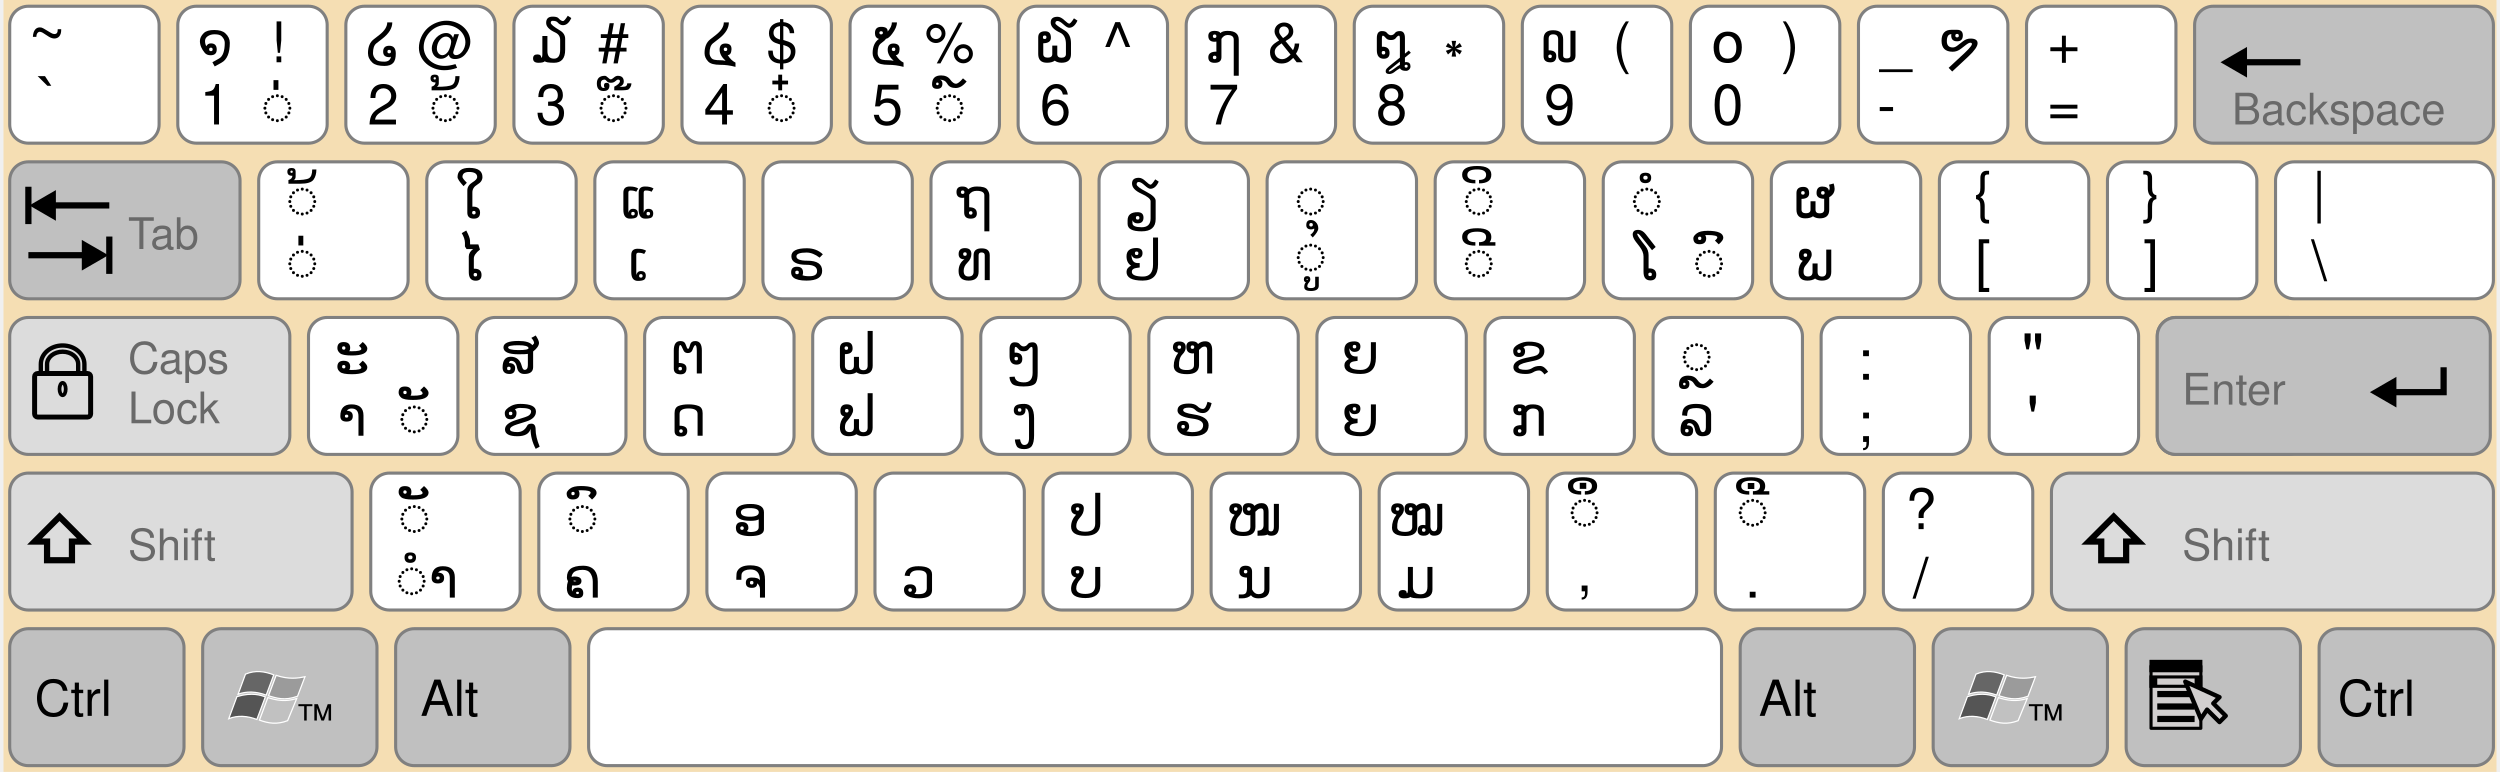
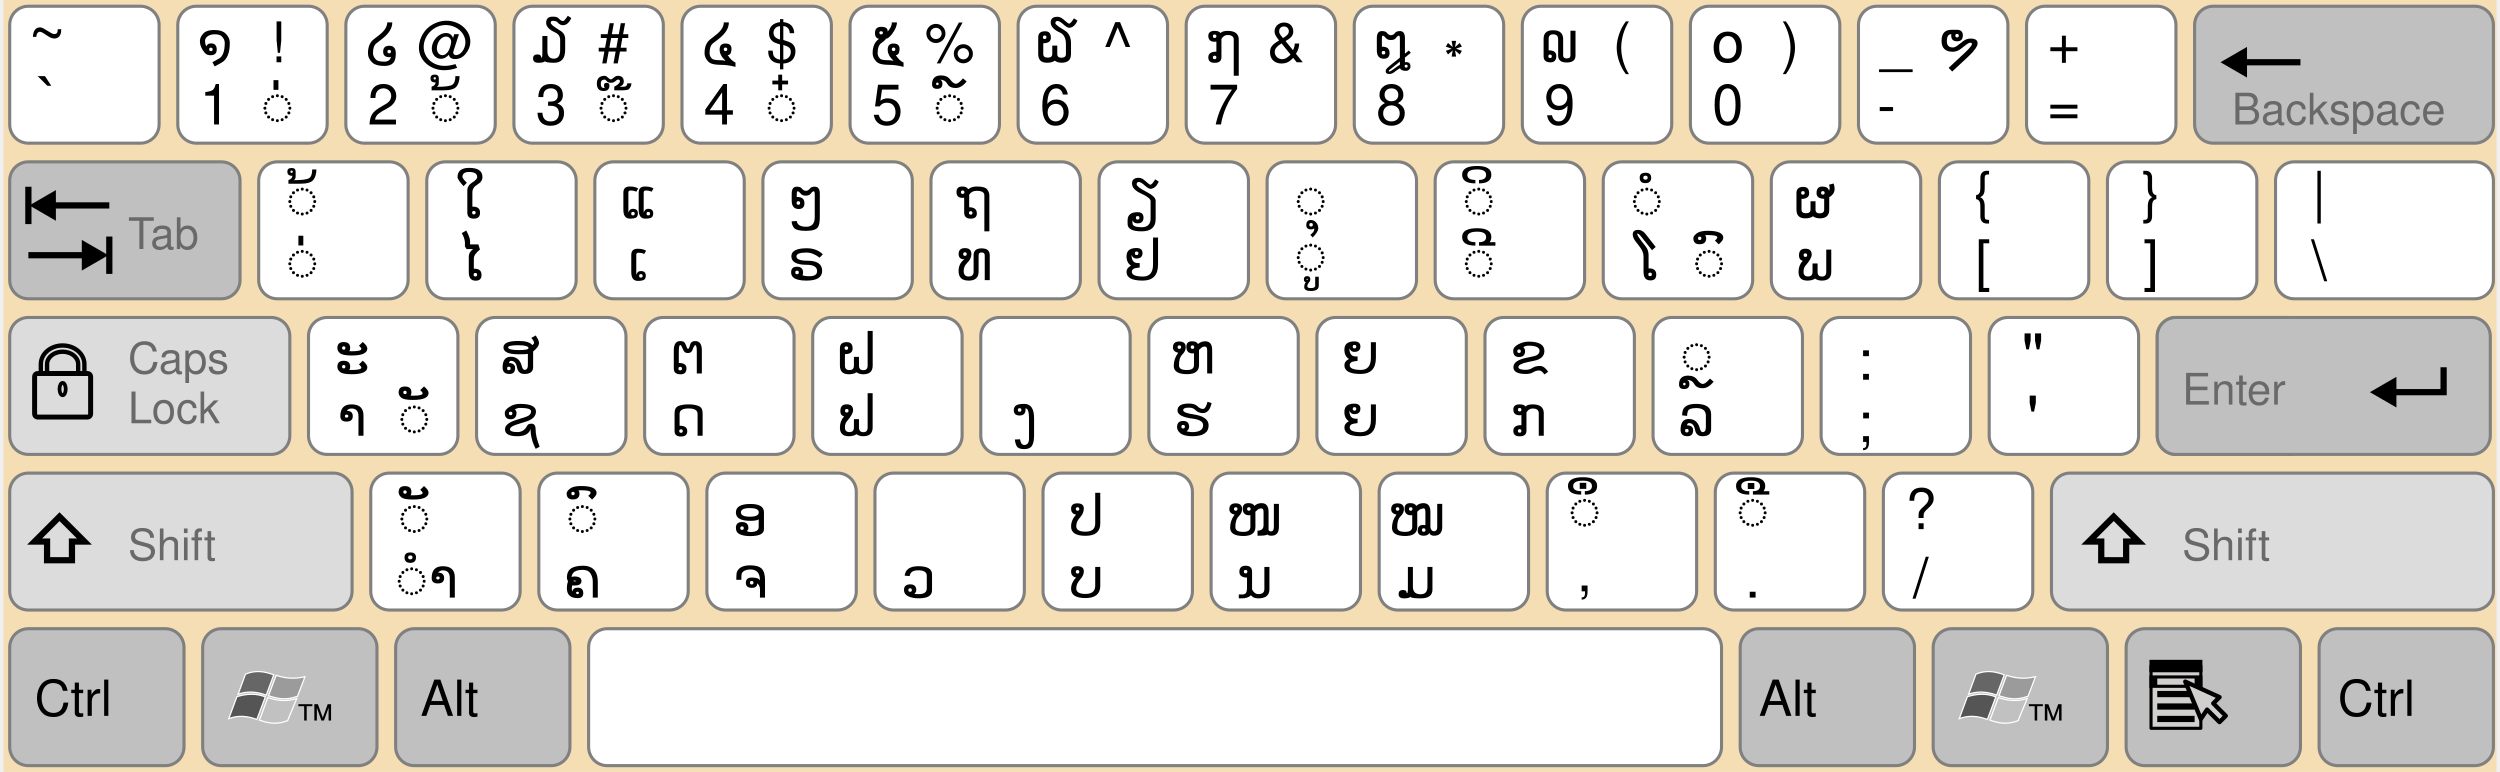
<svg xmlns="http://www.w3.org/2000/svg" xmlns:xlink="http://www.w3.org/1999/xlink" id="svg2" version="1.0" xml:space="preserve" width="800" height="247" viewBox="0 0 801 248" style="display:inline">
  <defs id="defs4">
    <marker id="TriangleOutM" style="overflow:visible" orient="auto" refY="0" refX="0">
      <path id="path4356" style="fill-rule:evenodd;stroke:black;stroke-width:1pt;marker-start:none" d="M 5.77,0 -2.88,5 -2.88,-5 5.77,0 z" transform="scale(0.4,0.4)" />
    </marker>
    <style id="style6" type="text/css">


    
    

      text            { writing-mode:lr-tb;font-weight:normal;font-family:Nimbus Sans L, Arial, sans-serif ;}

      #T_others       { font-size:16px; text-align:start ;text-anchor:start ;}
      #T_alterninsc   { font-size:14px; fill:dimgray    ;fill-opacity:1 ;stroke:none; text-align:start ;text-anchor:start ;}
      #T_stdletters   { font-size:18px; fill:black      ;fill-opacity:1 ;stroke:none; text-align:center;text-anchor:middle;}
      #T_stdspecial   { font-size:18px; fill:black      ;fill-opacity:1 ;stroke:none; text-align:center;text-anchor:middle;}
      #T_intodisuse   { font-size:18px; fill:dimgray    ;fill-opacity:1 ;stroke:none; text-align:center;text-anchor:middle;}
      #T_AltGr        { font-size:18px; fill:blue       ;fill-opacity:1 ;stroke:none; text-align:center;text-anchor:middle;}
      #T_AltGrSh      { font-size:18px; fill:dodgerblue ;fill-opacity:1 ;stroke:none; text-align:center;text-anchor:middle;}
      .T_UpAltGr      { font-size:18px; fill:skyblue    ;}
      .T_DeadKey      { font-size:21px; fill:red        ;font-family:sans ;}

      #T_Lx_AltGr     { font-size:18px; fill:purple     ;fill-opacity:1 ;stroke:none; text-align:center;text-anchor:middle;}
      #T_Lx_AltGrSh   { font-size:18px; fill:blueviolet ;fill-opacity:1 ;stroke:none; text-align:center;text-anchor:middle;}
      .T_Lx_UpAltGr   { font-size:18px; fill:violet     ;font-family:Sans;}
      .T_Lx_DeadKey   { font-size:21px; fill:darkorange ;fill-opacity:1 ;stroke:darkorange;stroke-width:0.6;}

      .T_size_s       { font-size:12px; fill:black      ;fill-opacity:1 ;stroke:none; text-align:start ;text-anchor:start ;}
      .T_size_L       { font-size:21px; }

      #GlyphKey       { fill:white      ;stroke:grey   ;stroke-width:1;}
      #ModifKey       { fill:gainsboro  ;stroke:grey   ;stroke-width:1;}
      #OtherKey       { fill:silver     ;stroke:grey   ;stroke-width:1;}
      .K_AltGr        { fill:lightblue  ;stroke:grey   ;stroke-width:1;}

     
       
    </style>
  </defs>
  <g id="layer1" style="display:inline">
    <rect id="Bckgrd" x="0" y="0" width="801" height="248" style="fill:wheat;stroke:none" />
  </g>
  <g id="layer2" style="display:inline">
    <g id="GlyphKey">
      <rect id="K_kb2a" x="2" y="2" width="48" height="44" rx="6" ry="6" />
      <use id="K_kb2b" xlink:href="#K_kb2a" transform="translate(54,0)" />
      <use id="K_kb2c" xlink:href="#K_kb2a" transform="translate(108,0)" />
      <use id="K_kb2d" xlink:href="#K_kb2a" transform="translate(162,0)" />
      <use id="K_kb2e" xlink:href="#K_kb2a" transform="translate(216,0)" />
      <use id="K_kb2f" xlink:href="#K_kb2a" transform="translate(270,0)" />
      <use id="K_kb2g" xlink:href="#K_kb2a" transform="translate(324,0)" />
      <use id="K_kb2h" xlink:href="#K_kb2a" transform="translate(378,0)" />
      <use id="K_kb2i" xlink:href="#K_kb2a" transform="translate(432,0)" />
      <use id="K_kb2j" xlink:href="#K_kb2a" transform="translate(486,0)" />
      <use id="K_kb2k" xlink:href="#K_kb2a" transform="translate(540,0)" />
      <use id="K_kb2l" xlink:href="#K_kb2a" transform="translate(594,0)" />
      <use id="K_kb2m" xlink:href="#K_kb2a" transform="translate(648,0)" />
      <use id="K_kb3b" xlink:href="#K_kb2a" transform="translate(80,50)" />
      <use id="K_kb3c" xlink:href="#K_kb2a" transform="translate(134,50)" />
      <use id="K_kb3d" xlink:href="#K_kb2a" transform="translate(188,50)" />
      <use id="K_kb3e" xlink:href="#K_kb2a" transform="translate(242,50)" />
      <use id="K_kb3f" xlink:href="#K_kb2a" transform="translate(296,50)" />
      <use id="K_kb3g" xlink:href="#K_kb2a" transform="translate(350,50)" />
      <use id="K_kb3h" xlink:href="#K_kb2a" transform="translate(404,50)" />
      <use id="K_kb3i" xlink:href="#K_kb2a" transform="translate(458,50)" />
      <use id="K_kb3j" xlink:href="#K_kb2a" transform="translate(512,50)" />
      <use id="K_kb3k" xlink:href="#K_kb2a" transform="translate(566,50)" />
      <use id="K_kb3l" xlink:href="#K_kb2a" transform="translate(620,50)" />
      <use id="K_kb3m" xlink:href="#K_kb2a" transform="translate(674,50)" />
      <rect id="K_kb3n" x="730" y="52" width="70" height="44" rx="6" ry="6" />
      <use id="K_kb4b" xlink:href="#K_kb2a" transform="translate(96,100)" />
      <use id="K_kb4c" xlink:href="#K_kb2a" transform="translate(150,100)" />
      <use id="K_kb4d" xlink:href="#K_kb2a" transform="translate(204,100)" />
      <use id="K_kb4e" xlink:href="#K_kb2a" transform="translate(258,100)" />
      <use id="K_kb4f" xlink:href="#K_kb2a" transform="translate(312,100)" />
      <use id="K_kb4g" xlink:href="#K_kb2a" transform="translate(366,100)" />
      <use id="K_kb4h" xlink:href="#K_kb2a" transform="translate(420,100)" />
      <use id="K_kb4i" xlink:href="#K_kb2a" transform="translate(474,100)" />
      <use id="K_kb4j" xlink:href="#K_kb2a" transform="translate(528,100)" />
      <use id="K_kb4k" xlink:href="#K_kb2a" transform="translate(582,100)" />
      <use id="K_kb4l" xlink:href="#K_kb2a" transform="translate(636,100)" />
      <use id="K_kb4m" xlink:href="#K_kb2a" transform="translate(690,100)" />
      <use id="K_kb5c" xlink:href="#K_kb2a" transform="translate(116,150)" />
      <use id="K_kb5d" xlink:href="#K_kb2a" transform="translate(170,150)" />
      <use id="K_kb5e" xlink:href="#K_kb2a" transform="translate(224,150)" />
      <use id="K_kb5f" xlink:href="#K_kb2a" transform="translate(278,150)" />
      <use id="K_kb5g" xlink:href="#K_kb2a" transform="translate(332,150)" />
      <use id="K_kb5h" xlink:href="#K_kb2a" transform="translate(386,150)" />
      <use id="K_kb5i" xlink:href="#K_kb2a" transform="translate(440,150)" />
      <use id="K_kb5j" xlink:href="#K_kb2a" transform="translate(494,150)" />
      <use id="K_kb5k" xlink:href="#K_kb2a" transform="translate(548,150)" />
      <use id="K_kb5l" xlink:href="#K_kb2a" transform="translate(602,150)" />
      <rect id="K_kb6d" x="188" y="202" width="364" height="44" rx="6" ry="6" />
    </g>
    <g id="ModifKey">
      <rect id="K_kb4a" x="2" y="102" width="90" height="44" rx="6" ry="6" />
      <rect id="K_kb5a" x="2" y="152" width="110" height="44" rx="6" ry="6" />
      <rect id="K_kb5m" x="658" y="152" width="142" height="44" rx="6" ry="6" />
    </g>
    <g id="OtherKey">
      <rect id="K_kb2n" x="704" y="2" width="96" height="44" rx="6" ry="6" />
      <rect id="K_kb3a" x="2" y="52" width="74" height="44" rx="6" ry="6" />
      <rect id="K_kb4n" x="692" y="102" width="107" height="44" rx="6" ry="6" />
      <rect id="K_kb6a" x="2" y="202" width="56" height="44" rx="6" ry="6" />
      <rect id="K_kb6b" x="64" y="202" width="56" height="44" rx="6" ry="6" />
      <rect id="K_kb6c" x="126" y="202" width="56" height="44" rx="6" ry="6" />
      <rect id="K_kb6k" x="558" y="202" width="56" height="44" rx="6" ry="6" />
      <rect id="K_kb6l" x="620" y="202" width="56" height="44" rx="6" ry="6" />
      <rect id="K_kb6m" x="682" y="202" width="56" height="44" rx="6" ry="6" />
      <rect id="K_kb6n" x="744" y="202" width="56" height="44" rx="6" ry="6" />
    </g>
  </g>
  <g id="DrawedInscr" style="display:inline">
    <g id="S_kb6b" style="stroke:white;stroke-width:0.4">
      <path id="WinLogo-1" style="fill:#666" d="M 75.38,223.05 C 78.27,222 81.28,222.2 84.41,223.34 L 86.84,216.82 C 83.92,215.72 80.95,215.23 77.75,216.6 L 75.38,223.05 z" />
      <path id="WinLogo-2" style="fill:#9b9b9b" d="M 87.6,216.98 C 91.71,218.37 94.64,217.9 96.86,217.44 L 94.48,223.7 C 90.21,225.27 87.64,224.25 85.14,223.55 L 87.6,216.98 z" />
      <path id="WinLogo-3" style="fill:#c1c1c1" d="M 84.94,224.13 C 87.69,225.01 90.58,225.56 94.22,224.43 L 91.29,231.55 C 87.82,232.87 85.18,232.42 82.23,231.37 L 84.94,224.13 z" />
      <path id="WinLogo-4" style="fill:#555" d="M 72.38,230.91 C 75.31,229.76 78.33,230 81.41,231.16 L 84.14,223.9 C 82.86,223.47 80,222.29 75,223.82 L 72.38,230.91 z" />
      <text id="WinLogo-5" x="94" y="235" class="T_size_s">™</text>
    </g>
    <use id="S_kb6l" xlink:href="#S_kb6b" transform="translate(556,0)" x="0" y="0" width="1" height="1" />
    <g id="S_kb6m">
      <rect id="Menu-1" x="690" y="214" width="16" height="20" style="fill:#d2cfcf;stroke:black;stroke-width:1;stroke-linecap:round;stroke-linejoin:round" />
      <path id="Menu-2" style="fill:none;stroke:black;stroke-width:4;stroke-linecap:square;stroke-linejoin:miter" d="M 691.5,214 704.5,214 M 691.5,219 704.5,219" />
      <path id="Menu-3" style="fill:none;stroke:black;stroke-width:2;stroke-linecap:square;stroke-linejoin:miter" d="M 693,223 703,223 M 693,227 703,227 M 693,231 703,231" />
      <path id="Menu-4" style="fill:none;stroke:#d2cfcf;stroke-width:2;stroke-linecap:square;stroke-linejoin:miter" d="M 693,219 703,219" />
      <path id="Menu-arrow" style="fill:#d2cfcf;stroke:black;stroke-width:1.4;stroke-linecap:butt;stroke-linejoin:round" d="M 706,231 708,228 712,232 714,230 710,226 712,224 701,219 706,231 z" />
    </g>
    <path id="S_kb2n" style="fill:none;stroke:black;stroke-width:2;marker-end:url(#TriangleOutM)" d="M 738,20 718,20" />
    <g id="sublayer3a" style="display:inline">
      <path id="S_kb3a-l1" style="fill:none;stroke:black;stroke-width:2;marker-end:url(#TriangleOutM)" d="M 34,66 14,66" />
      <path id="S_kb3a-l2" style="fill:none;stroke:black;stroke-width:2" d="M 8,60 8,72" />
      <path id="S_kb3a-r1" style="fill:none;stroke:black;stroke-width:2;marker-end:url(#TriangleOutM)" d="M 8,82 28,82" />
      <path id="S_kb3a-r2" style="fill:none;stroke:black;stroke-width:2" d="M 34,76 34,88" />
      <path id="S_kb5a" style="fill:none;stroke:black;stroke-width:2" d="M 18,166 10,174 14,174 14,180 22,180 22,174 26,174 z" />
      <use id="S_kb5n" xlink:href="#S_kb5a" transform="translate(660,0)" x="0" y="0" width="1" height="1" />
      <path id="S_kb4n" style="fill:none;stroke:black;stroke-width:2;marker-end:url(#TriangleOutM)" d="M 784,118 784,126 766,126" />
      <g id="S_kb4a">
        <rect id="CapsLock-1" x="10" y="120" width="18" height="14" ry="1" rx="1" style="fill:none;stroke:black;stroke-width:1.6" />
        <path id="CapsLock-2" style="fill:none;stroke:black;stroke-width:1.4" d="M 12,120 v-3 a7,6 0 0,1 14,0 v3 m-12,0 v-3 a5,4 0 0,1 10,0 v3" />
        <ellipse id="CapsLock-3" cx="19" cy="125" rx="1" ry="2" style="fill:none;stroke:black;stroke-width:1.2" />
      </g>
    </g>
  </g>
  <g id="la-us" style="display:inline">
    <g id="T_stdletters">
      <text id="T_kb3b1" x="96" y="90">◌່</text>
      <text id="T_kb3b2" x="96" y="70">◌້</text>
      <text id="T_kb3c1" x="150" y="90">ໄ</text>
      <text id="T_kb3c2" x="150" y="70">ໃ</text>
      <text id="T_kb3d1" x="204" y="90">ເ</text>
      <text id="T_kb3d2" x="204" y="70">ແ</text>
      <text id="T_kb3e1" x="258" y="90">ຣ</text>
+       <text id="T_kb3e2" x="258" y="70">ໆ</text>
      <text id="T_kb3f1" x="312" y="90">ທ</text>
      <text id="T_kb3f2" x="312" y="70">ຖ</text>
      <text id="T_kb3g1" x="366" y="90">ຢ</text>
      <text id="T_kb3g2" x="366" y="70">ຽ</text>
      <text id="T_kb3h1" x="420" y="88">◌ູ</text>
      <text id="T_kb3h2" x="420" y="70">◌ຸ</text>
      <text id="T_kb3i1" x="474" y="90">◌ີ</text>
      <text id="T_kb3i2" x="474" y="70">◌ິ</text>
      <text id="T_kb3j1" x="528" y="90">ໂ</text>
      <text id="T_kb3j2" x="528" y="70">◌ໍ</text>
      <text id="T_kb3j3" x="548" y="90">◌ົ</text>
      <text id="T_kb3k1" x="582" y="90">ພ</text>
      <text id="T_kb3k2" x="582" y="70">ຜ</text>
      <text id="T_kb4c1" x="112" y="140">າ</text>
      <text id="T_kb4c2" x="112" y="120">ະ</text>
      <text id="T_kb4c3" x="132" y="140">◌ັ</text>
      <text id="T_kb4d1" x="166" y="140">ຊ</text>
      <text id="T_kb4d2" x="166" y="120">ສ</text>
      <text id="T_kb4e1" x="220" y="140">ດ</text>
      <text id="T_kb4e2" x="220" y="120">ຕ</text>
      <text id="T_kb4f1" x="274" y="140">ຟ</text>
      <text id="T_kb4f2" x="274" y="120">ຝ</text>
      <text id="T_kb4g1" x="328" y="140">ງ</text>
-       <text id="T_kb4g2" x="328" y="120">ໆ</text>
      <text id="T_kb4h1" x="382" y="140">ຮ</text>
      <text id="T_kb4h2" x="382" y="120">ຫ</text>
      <text id="T_kb4i1" x="436" y="140">ຍ</text>
      <text id="T_kb4i2" x="436" y="120">ຍ</text>
      <text id="T_kb4j1" x="490" y="140">ກ</text>
      <text id="T_kb4j2" x="490" y="120">ຂ</text>
      <text id="T_kb4k1" x="544" y="140">ລ</text>
      <text id="T_kb4k2" x="544" y="120">◌ຼ</text>
      <text id="T_kb5c1" x="136" y="192">◌ຳ</text>
      <text id="T_kb5c2" x="132" y="172">◌ັ</text>
      <text id="T_kb5d1" x="186" y="192">ຄ</text>
      <text id="T_kb5d2" x="186" y="172">◌ົ</text>
      <text id="T_kb5e1" x="240" y="192">ຈ</text>
      <text id="T_kb5e2" x="240" y="172">ອ</text>
      <text id="T_kb5f1" x="294" y="192">ວ</text>
      <text id="T_kb5g1" x="348" y="192">ບ</text>
      <text id="T_kb5g2" x="348" y="172">ປ</text>
      <text id="T_kb5h1" x="402" y="192">ນ</text>
      <text id="T_kb5h2" x="402" y="172">ໜ</text>
      <text id="T_kb5i1" x="454" y="192">ມ</text>
      <text id="T_kb5i2" x="454" y="172">ໝ</text>
    </g>
    <g id="T_stdspecial">
      <text id="T_kb2a1" x="14" y="40" class="T_size_L">`</text>
      <text id="T_kb2a2" x="14" y="18" class="T_size_L">~</text>
      <text id="T_kb2b1" x="68" y="40">1</text>
      <text id="T_kb2b3" x="68" y="20">໑</text>
      <text id="T_kb2b4" x="88" y="40">◌່</text>
      <text id="T_kb2b2" x="88" y="20">!</text>
      <text id="T_kb2c1" x="122" y="40">2</text>
      <text id="T_kb2c3" x="122" y="20">໒</text>
      <text id="T_kb2c4" x="142" y="40">◌້</text>
      <text id="T_kb2c2" x="142" y="20">@</text>
      <text id="T_kb2d1" x="176" y="40">3</text>
      <text id="T_kb2d3" x="176" y="20">໓</text>
      <text id="T_kb2d4" x="196" y="40">◌໊</text>
      <text id="T_kb2d2" x="196" y="20">#</text>
      <text id="T_kb2e1" x="230" y="40">4</text>
      <text id="T_kb2e3" x="230" y="20">໔</text>
      <text id="T_kb2e4" x="250" y="40">◌໋</text>
      <text id="T_kb2e2" x="250" y="20">$</text>
      <text id="T_kb2f1" x="284" y="40">5</text>
      <text id="T_kb2f3" x="284" y="20">໕</text>
      <text id="T_kb2f4" x="304" y="40">◌໌</text>
      <text id="T_kb2f2" x="304" y="20">%</text>
      <text id="T_kb2g1" x="338" y="40">6</text>
      <text id="T_kb2g3" x="338" y="20">໖</text>
      <text id="T_kb2g2" x="358" y="22" class="T_size_L">^</text>
      <text id="T_kb2h1" x="392" y="40">7</text>
      <text id="T_kb2h3" x="392" y="20">໗</text>
      <text id="T_kb2h2" x="412" y="20">&amp;</text>
      <text id="T_kb2i1" x="446" y="40">8</text>
      <text id="T_kb2i3" x="446" y="20">໘</text>
      <text id="T_kb2i2" x="466" y="20">∗</text>
      <text id="T_kb2j1" x="500" y="40">9</text>
      <text id="T_kb2j3" x="500" y="20">໙</text>
      <text id="T_kb2j2" x="520" y="20">(</text>
      <text id="T_kb2k1" x="554" y="40">0</text>
      <text id="T_kb2k3" x="554" y="20">໐</text>
      <text id="T_kb2k2" x="574" y="20">)</text>
      <text id="T_kb2l1" x="605" y="40">-</text>
      <text id="T_kb2l2" x="608" y="20">_</text>
      <text id="T_kb2l4" x="628" y="20">ຯ</text>
      <text id="T_kb2m1" x="662" y="40">=</text>
      <text id="T_kb2m2" x="662" y="20">+</text>
      <text id="T_kb3l1" x="636" y="90">[</text>
      <text id="T_kb3m1" x="690" y="90">]</text>
      <text id="T_kb3n1" x="744" y="90">\</text>
      <text id="T_kb4l1" x="598" y="142">;</text>
      <text id="T_kb4m1" x="652" y="142" class="T_size_L">'</text>
      <text id="T_kb5j1" x="508" y="190">,</text>
      <text id="T_kb5j2" x="508" y="170">◌ຶ</text>
      <text id="T_kb5k1" x="562" y="192">.</text>
      <text id="T_kb5k2" x="562" y="170">◌ື</text>
      <text id="T_kb5l1" x="616" y="192">/</text>
      <text id="T_kb3l2" x="636" y="68">{</text>
      <text id="T_kb3m2" x="690" y="68">}</text>
      <text id="T_kb3n2" x="744" y="68">|</text>
      <text id="T_kb4l2" x="598" y="122">:</text>
      <text id="T_kb4m2" x="652" y="122" class="T_size_L">"</text>
      <text id="T_kb5l2" x="616" y="170">?</text>
    </g>
    <g id="T_others">
      <text id="T_kb6a" x="10" y="230">Ctrl</text>
      <text id="T_kb6c" x="134" y="230">Alt</text>
      <text id="T_kb6k" x="564" y="230">Alt</text>
      <text id="T_kb6n" x="750" y="230">Ctrl</text>
    </g>
    <g id="sublayer4a" style="display:inline">
      <g id="T_alterninsc">
        <text id="T_kb2n" x="716" y="40">Backspace</text>
        <text id="T_kb3a" x="40" y="80">Tab</text>
        <text id="T_kb4n" x="700" y="130">Enter</text>
        <text id="T_kb4a1" x="40" y="120">Caps</text>
        <text id="T_kb4a2" x="40" y="136">Lock</text>
        <text id="T_kb5a" x="40" y="180">Shift</text>
        <text id="T_kb5m" x="700" y="180">Shift</text>
      </g>
    </g>
  </g>
</svg>
